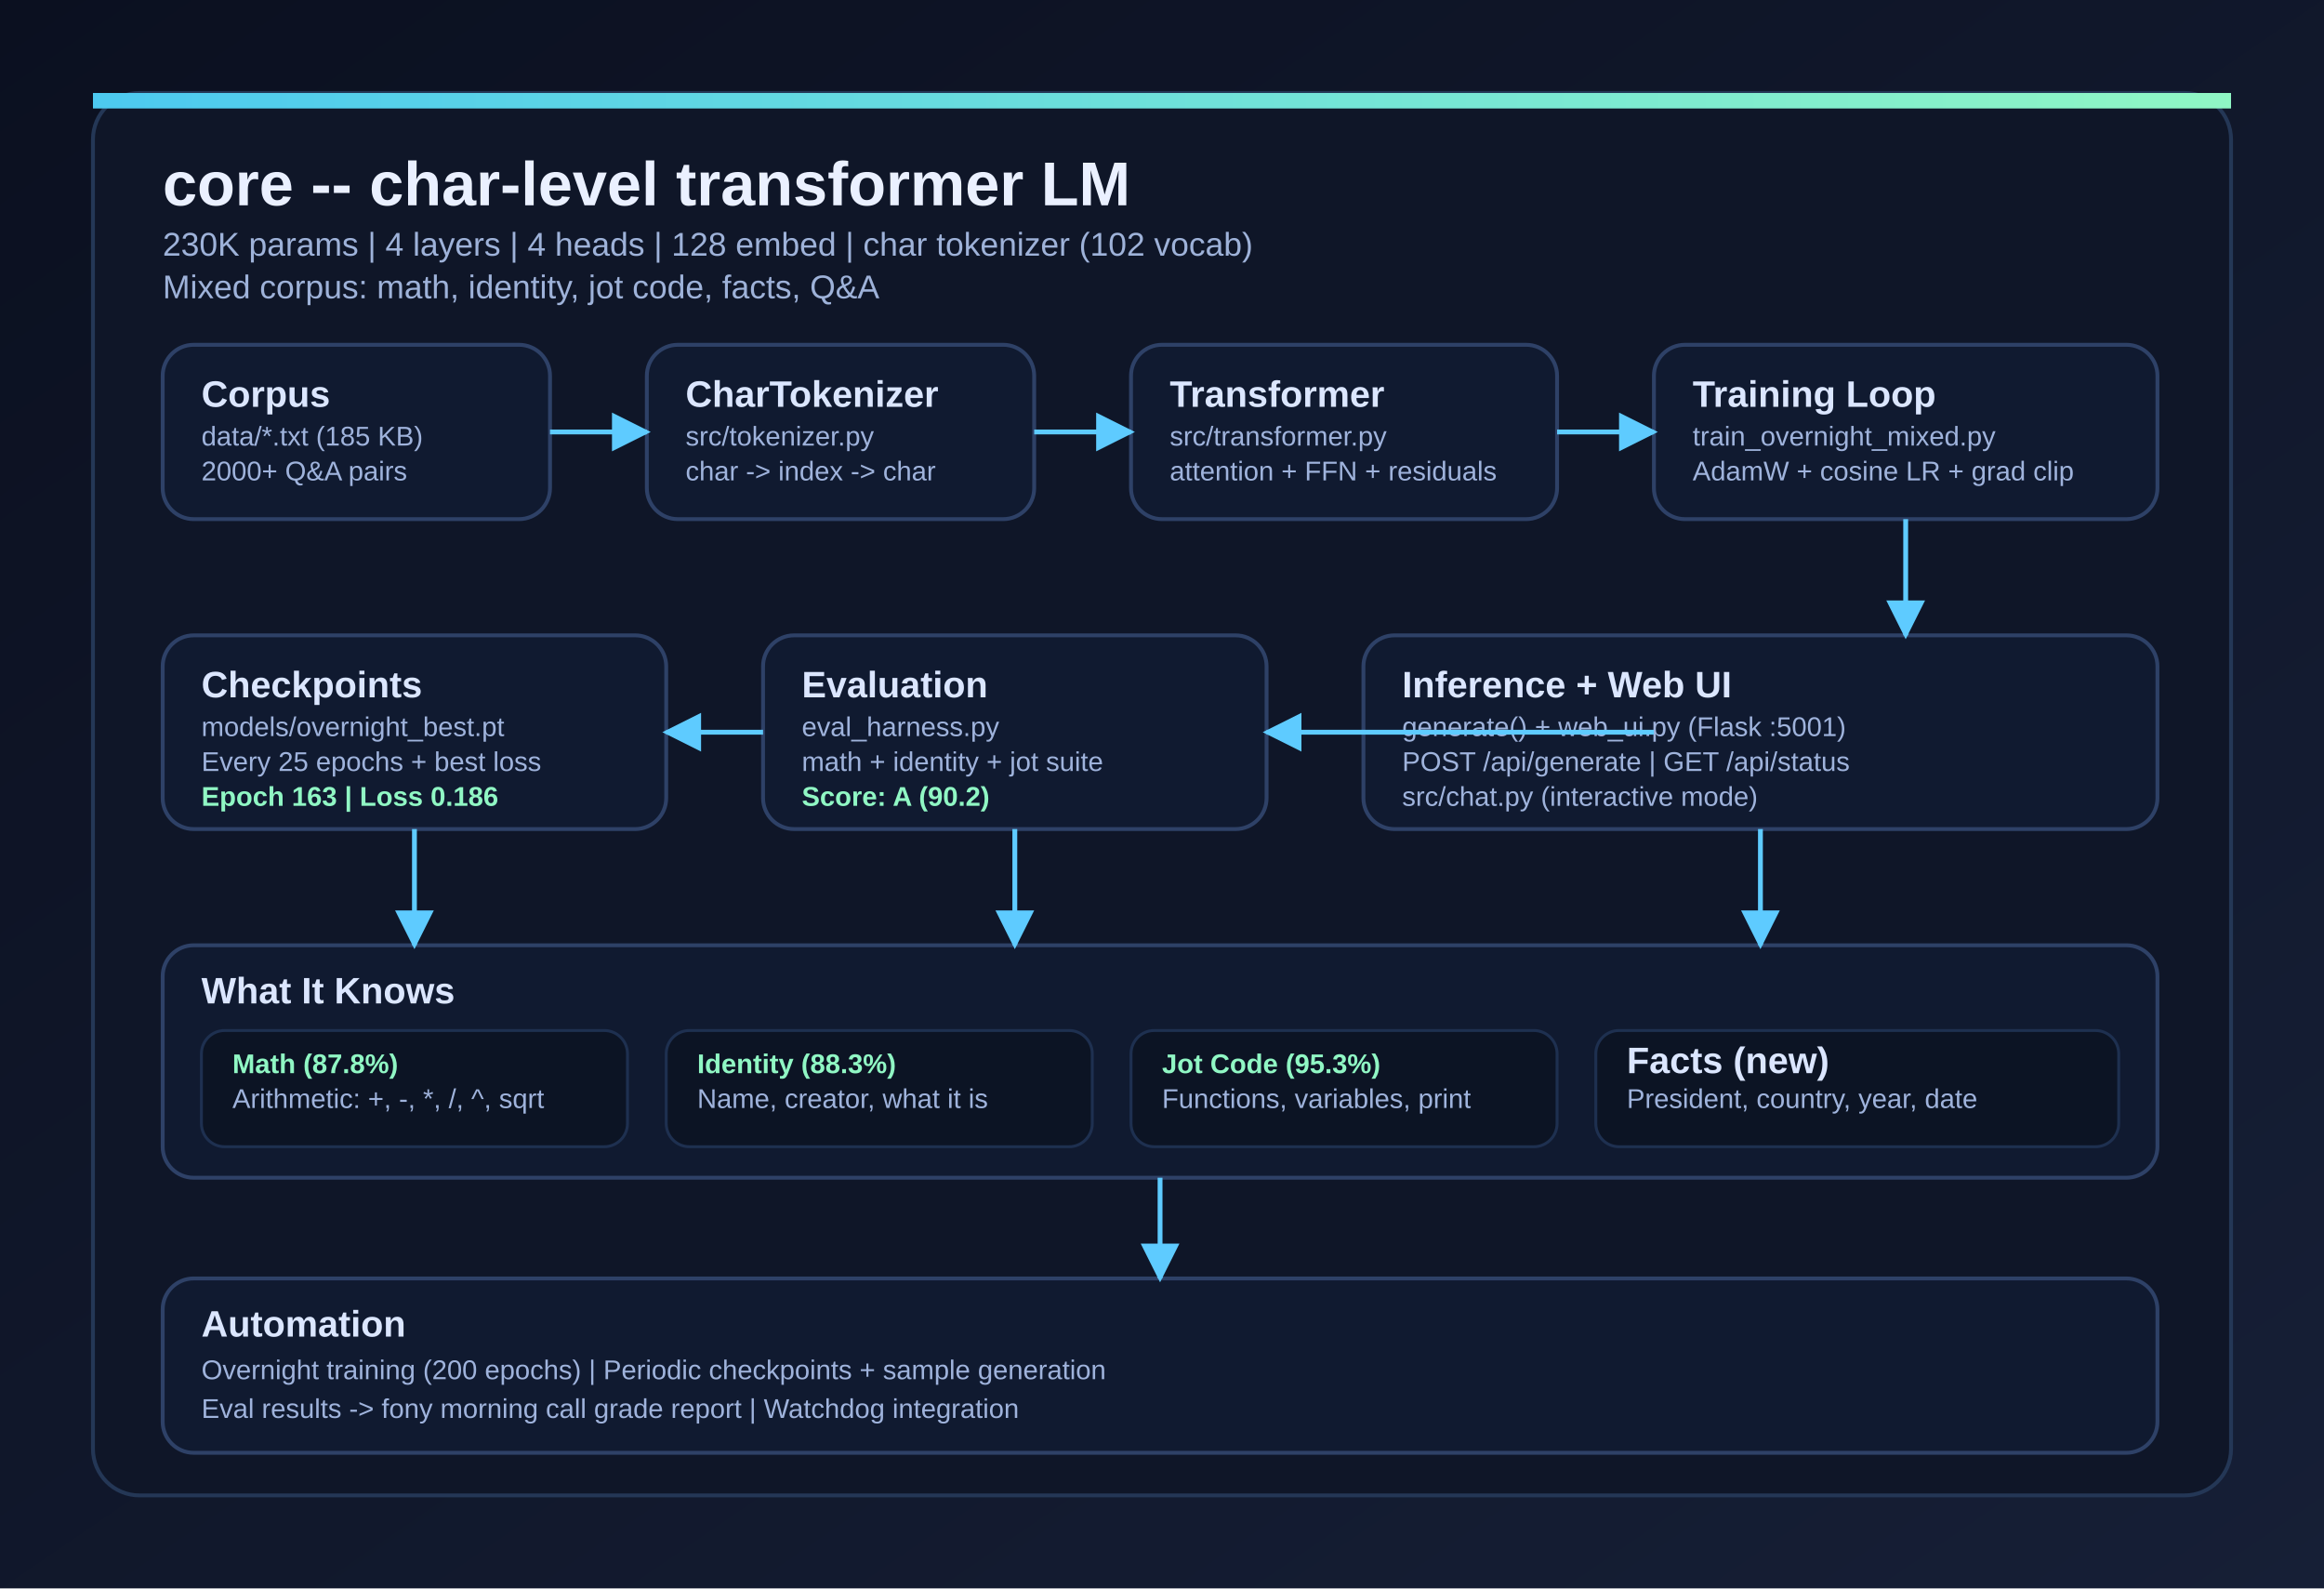
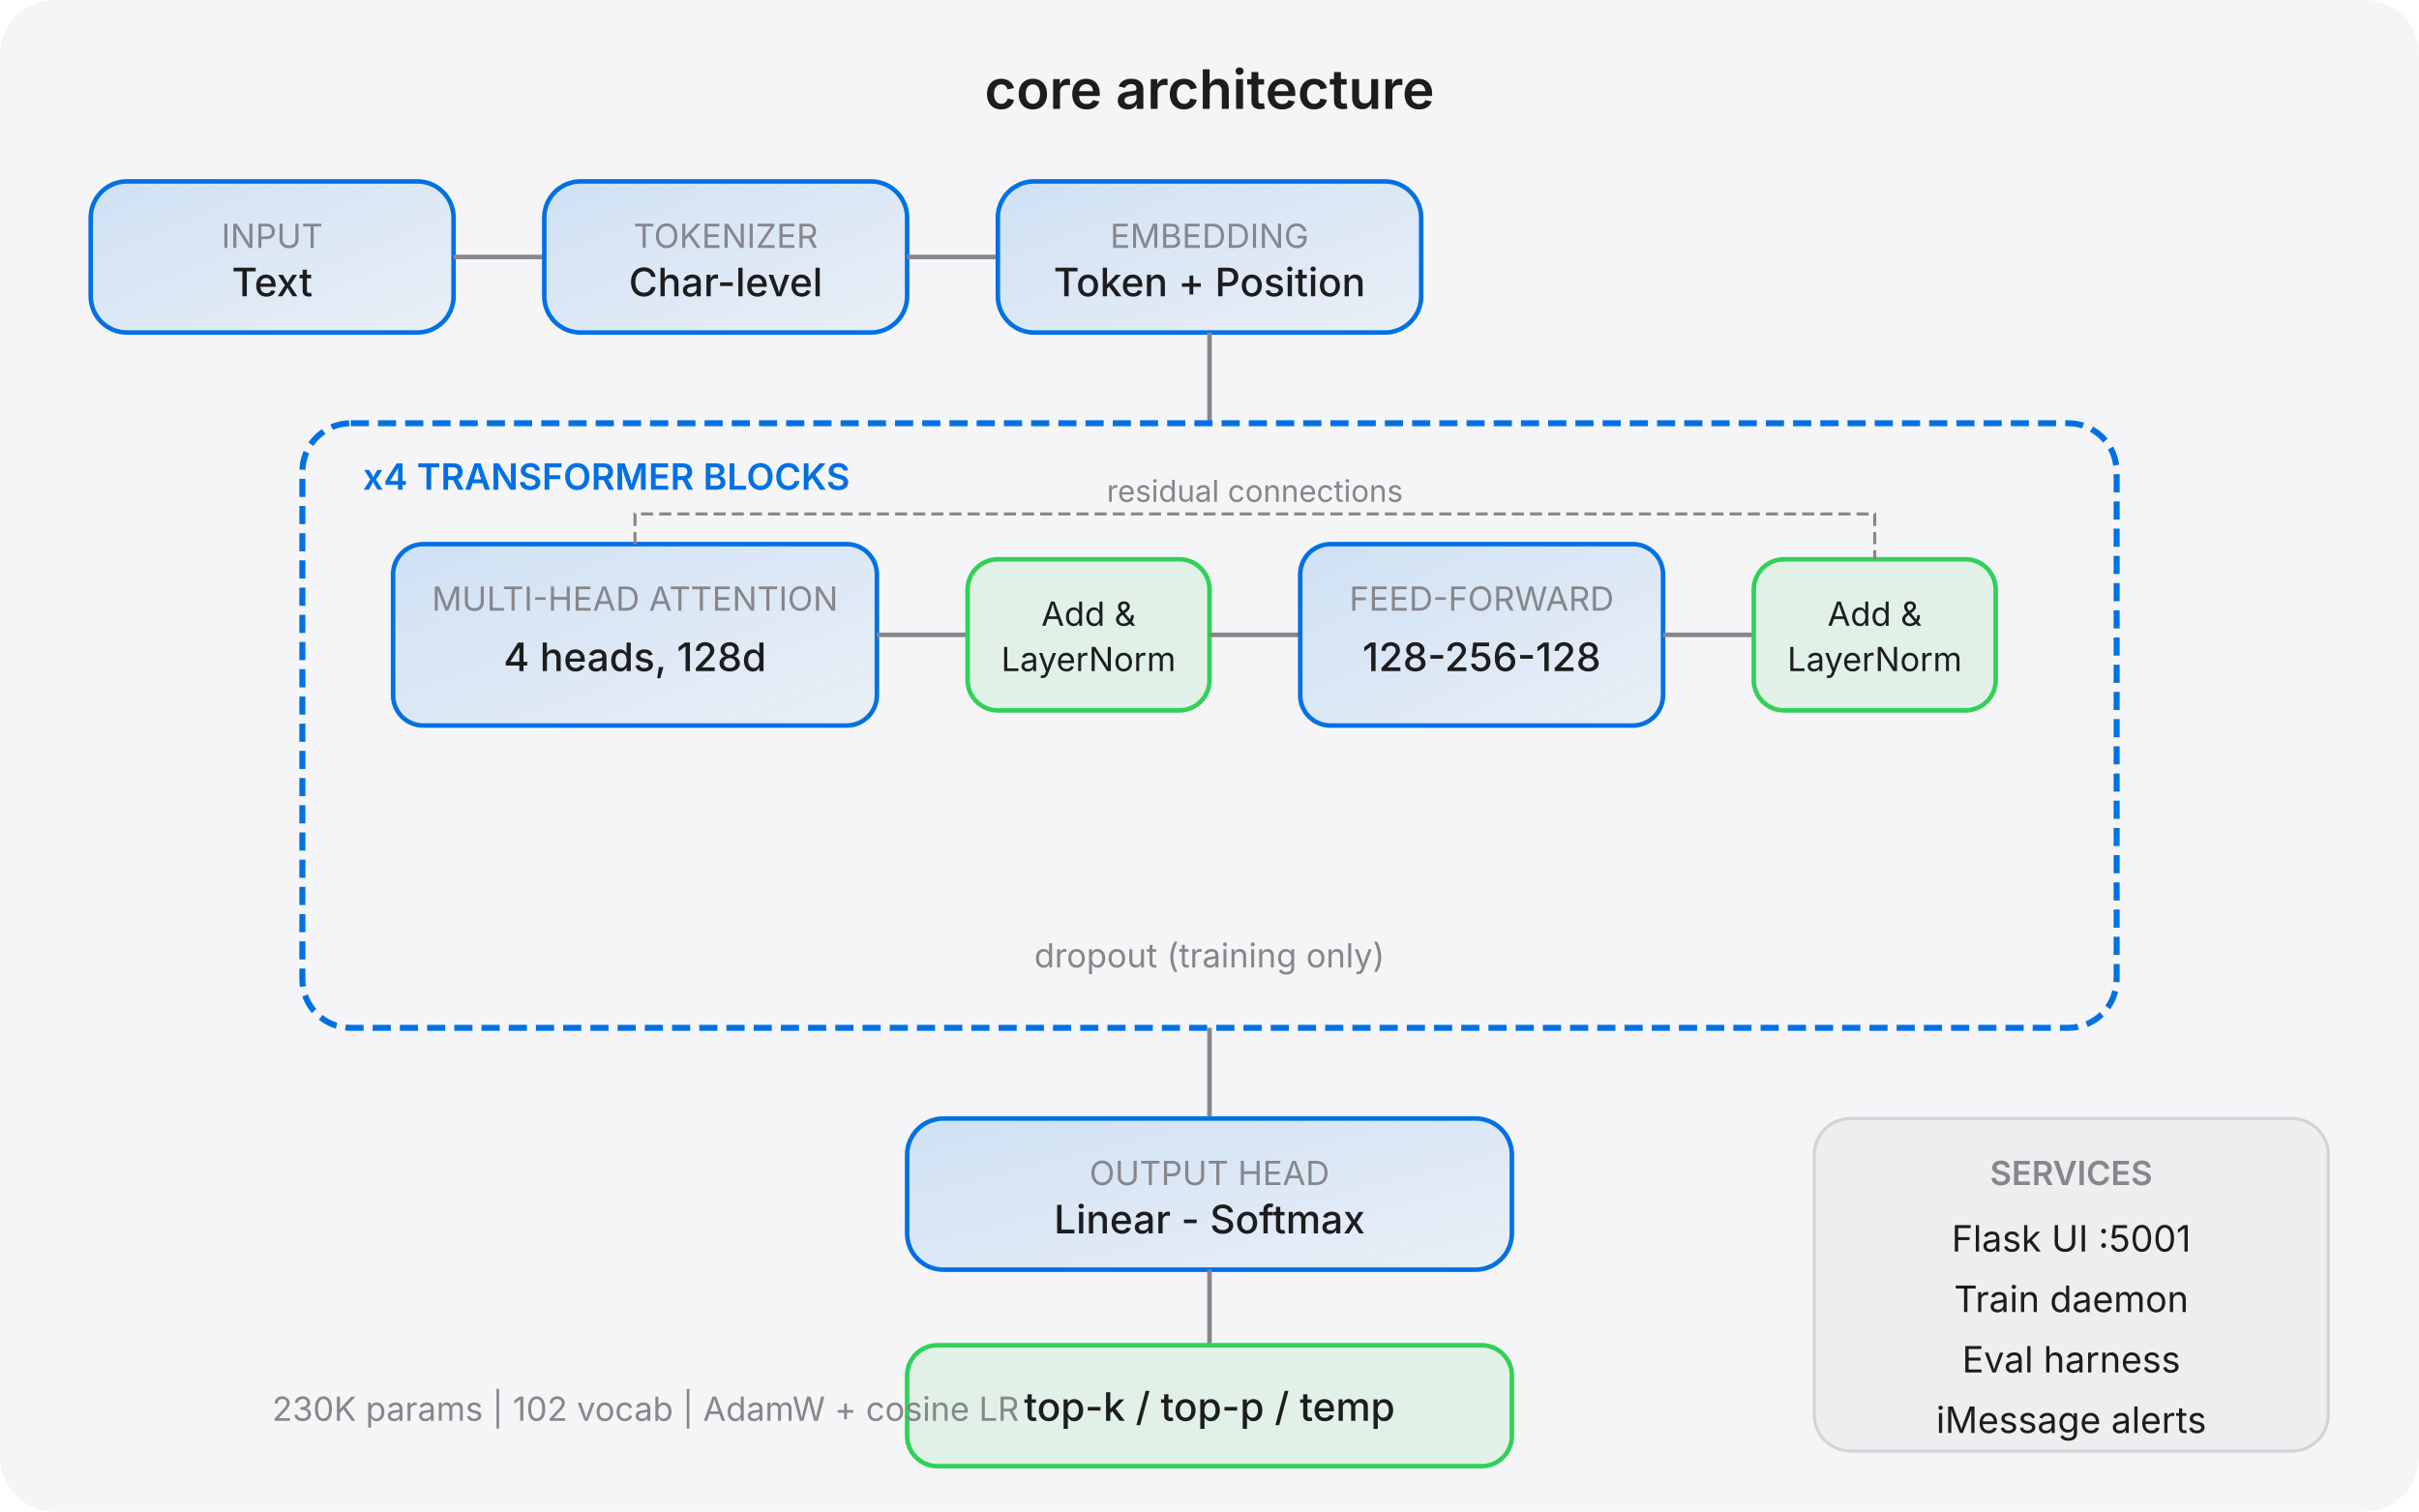
- <svg xmlns="http://www.w3.org/2000/svg" viewBox="0 0 1200 820" role="img" aria-labelledby="title desc">
+ <svg xmlns="http://www.w3.org/2000/svg" viewBox="0 0 800 500" font-family="-apple-system, BlinkMacSystemFont, sans-serif">
  <defs>
-     <linearGradient id="bg" x1="0" y1="0" x2="1" y2="1">
-       <stop offset="0%" stop-color="#0b1020" />
-       <stop offset="100%" stop-color="#161f36" />
+     <linearGradient id="blue" x1="0%" y1="0%" x2="100%" y2="100%">
+       <stop offset="0%" style="stop-color:#0071e3;stop-opacity:0.15" />
+       <stop offset="100%" style="stop-color:#0071e3;stop-opacity:0.05" />
    </linearGradient>
-     <linearGradient id="accent" x1="0" y1="0" x2="1" y2="0">
-       <stop offset="0%" stop-color="#4cc9f0" />
-       <stop offset="100%" stop-color="#90f7c4" />
-     </linearGradient>
-     <style>
-       .h { fill:#eaf0ff; font:700 32px 'Avenir Next',Segoe UI,Arial,sans-serif; }
-       .s { fill:#9eb2d9; font:500 17px 'Avenir Next',Segoe UI,Arial,sans-serif; }
-       .b { fill:#101a30; stroke:#2e4167; stroke-width:2; rx:16; }
-       .bg { fill:#0c1424; stroke:#1e3050; stroke-width:1.5; rx:12; }
-       .t { fill:#dbe6ff; font:600 19px 'Avenir Next',Segoe UI,Arial,sans-serif; }
-       .n { fill:#9fb3dc; font:500 14px 'Avenir Next',Segoe UI,Arial,sans-serif; }
-       .g { fill:#90f7c4; font:700 14px 'Avenir Next',Segoe UI,Arial,sans-serif; }
-       .a { stroke:#5ecbff; stroke-width:2.5; fill:none; marker-end:url(#arrow); }
-     </style>
-     <marker id="arrow" viewBox="0 0 10 10" refX="9" refY="5" markerWidth="8" markerHeight="8" orient="auto-start-reverse">
-       <path d="M 0 0 L 10 5 L 0 10 z" fill="#5ecbff" />
-     </marker>
  </defs>
-   <rect width="1200" height="820" fill="url(#bg)" />
-   <rect x="48" y="48" width="1104" height="724" rx="24" fill="#0f1628" stroke="#243756" stroke-width="2" />
-   <rect x="48" y="48" width="1104" height="8" fill="url(#accent)" />
-   <text x="84" y="106" class="h">core -- char-level transformer LM</text>
-   <text x="84" y="132" class="s">230K params | 4 layers | 4 heads | 128 embed | char tokenizer (102 vocab)</text>
-   <text x="84" y="154" class="s">Mixed corpus: math, identity, jot code, facts, Q&amp;A</text>
-   <rect x="84" y="178" width="200" height="90" class="b" />
-   <text x="104" y="210" class="t">Corpus</text>
-   <text x="104" y="230" class="n">data/*.txt (185 KB)</text>
-   <text x="104" y="248" class="n">2000+ Q&amp;A pairs</text>
-   <rect x="334" y="178" width="200" height="90" class="b" />
-   <text x="354" y="210" class="t">CharTokenizer</text>
-   <text x="354" y="230" class="n">src/tokenizer.py</text>
-   <text x="354" y="248" class="n">char -&gt; index -&gt; char</text>
-   <rect x="584" y="178" width="220" height="90" class="b" />
-   <text x="604" y="210" class="t">Transformer</text>
-   <text x="604" y="230" class="n">src/transformer.py</text>
-   <text x="604" y="248" class="n">attention + FFN + residuals</text>
-   <rect x="854" y="178" width="260" height="90" class="b" />
-   <text x="874" y="210" class="t">Training Loop</text>
-   <text x="874" y="230" class="n">train_overnight_mixed.py</text>
-   <text x="874" y="248" class="n">AdamW + cosine LR + grad clip</text>
-   <rect x="84" y="328" width="260" height="100" class="b" />
-   <text x="104" y="360" class="t">Checkpoints</text>
-   <text x="104" y="380" class="n">models/overnight_best.pt</text>
-   <text x="104" y="398" class="n">Every 25 epochs + best loss</text>
-   <text x="104" y="416" class="g">Epoch 163 | Loss 0.186</text>
-   <rect x="394" y="328" width="260" height="100" class="b" />
-   <text x="414" y="360" class="t">Evaluation</text>
-   <text x="414" y="380" class="n">eval_harness.py</text>
-   <text x="414" y="398" class="n">math + identity + jot suite</text>
-   <text x="414" y="416" class="g">Score: A (90.2)</text>
-   <rect x="704" y="328" width="410" height="100" class="b" />
-   <text x="724" y="360" class="t">Inference + Web UI</text>
-   <text x="724" y="380" class="n">generate() + web_ui.py (Flask :5001)</text>
-   <text x="724" y="398" class="n">POST /api/generate | GET /api/status</text>
-   <text x="724" y="416" class="n">src/chat.py (interactive mode)</text>
-   <rect x="84" y="488" width="1030" height="120" class="b" />
-   <text x="104" y="518" class="t">What It Knows</text>
-   <rect x="104" y="532" width="220" height="60" class="bg" />
-   <text x="120" y="554" class="g">Math (87.8%)</text>
-   <text x="120" y="572" class="n">Arithmetic: +, -, *, /, ^, sqrt</text>
-   <rect x="344" y="532" width="220" height="60" class="bg" />
-   <text x="360" y="554" class="g">Identity (88.3%)</text>
-   <text x="360" y="572" class="n">Name, creator, what it is</text>
-   <rect x="584" y="532" width="220" height="60" class="bg" />
-   <text x="600" y="554" class="g">Jot Code (95.3%)</text>
-   <text x="600" y="572" class="n">Functions, variables, print</text>
-   <rect x="824" y="532" width="270" height="60" class="bg" />
-   <text x="840" y="554" class="t">Facts (new)</text>
-   <text x="840" y="572" class="n">President, country, year, date</text>
-   <rect x="84" y="660" width="1030" height="90" class="b" />
-   <text x="104" y="690" class="t">Automation</text>
-   <text x="104" y="712" class="n">Overnight training (200 epochs) | Periodic checkpoints + sample generation</text>
-   <text x="104" y="732" class="n">Eval results -&gt; fony morning call grade report | Watchdog integration</text>
-   <path d="M284 223 L334 223" class="a" />
-   <path d="M534 223 L584 223" class="a" />
-   <path d="M804 223 L854 223" class="a" />
-   <path d="M984 268 L984 328" class="a" />
-   <path d="M854 378 L654 378" class="a" />
-   <path d="M394 378 L344 378" class="a" />
-   <path d="M214 428 L214 488" class="a" />
-   <path d="M524 428 L524 488" class="a" />
-   <path d="M909 428 L909 488" class="a" />
-   <path d="M599 608 L599 660" class="a" />
+   <rect width="800" height="500" rx="18" fill="#f5f5f7" />
+   <text x="400" y="36" text-anchor="middle" font-size="18" font-weight="600" fill="#1d1d1f">core architecture</text>
+   <rect x="30" y="60" width="120" height="50" rx="12" fill="url(#blue)" stroke="#0071e3" stroke-width="1.5" />
+   <text x="90" y="82" text-anchor="middle" font-size="11" fill="#86868b">INPUT</text>
+   <text x="90" y="98" text-anchor="middle" font-size="13" font-weight="500" fill="#1d1d1f">Text</text>
+   <line x1="150" y1="85" x2="180" y2="85" stroke="#86868b" stroke-width="1.5" />
+   <rect x="180" y="60" width="120" height="50" rx="12" fill="url(#blue)" stroke="#0071e3" stroke-width="1.5" />
+   <text x="240" y="82" text-anchor="middle" font-size="11" fill="#86868b">TOKENIZER</text>
+   <text x="240" y="98" text-anchor="middle" font-size="13" font-weight="500" fill="#1d1d1f">Char-level</text>
+   <line x1="300" y1="85" x2="330" y2="85" stroke="#86868b" stroke-width="1.5" />
+   <rect x="330" y="60" width="140" height="50" rx="12" fill="url(#blue)" stroke="#0071e3" stroke-width="1.5" />
+   <text x="400" y="82" text-anchor="middle" font-size="11" fill="#86868b">EMBEDDING</text>
+   <text x="400" y="98" text-anchor="middle" font-size="13" font-weight="500" fill="#1d1d1f">Token + Position</text>
+   <line x1="400" y1="110" x2="400" y2="140" stroke="#86868b" stroke-width="1.5" />
+   <rect x="100" y="140" width="600" height="200" rx="16" fill="none" stroke="#0071e3" stroke-width="2" stroke-dasharray="6,3" />
+   <text x="120" y="162" font-size="12" font-weight="600" fill="#0071e3">x4 TRANSFORMER BLOCKS</text>
+   <rect x="130" y="180" width="160" height="60" rx="10" fill="url(#blue)" stroke="#0071e3" stroke-width="1.5" />
+   <text x="210" y="202" text-anchor="middle" font-size="11" fill="#86868b">MULTI-HEAD ATTENTION</text>
+   <text x="210" y="222" text-anchor="middle" font-size="13" font-weight="500" fill="#1d1d1f">4 heads, 128d</text>
+   <line x1="290" y1="210" x2="320" y2="210" stroke="#86868b" stroke-width="1.5" />
+   <rect x="320" y="185" width="80" height="50" rx="10" fill="rgba(48,209,88,0.1)" stroke="#30d158" stroke-width="1.5" />
+   <text x="360" y="207" text-anchor="middle" font-size="11" fill="#1d1d1f">Add &amp;</text>
+   <text x="360" y="222" text-anchor="middle" font-size="11" fill="#1d1d1f">LayerNorm</text>
+   <line x1="400" y1="210" x2="430" y2="210" stroke="#86868b" stroke-width="1.5" />
+   <rect x="430" y="180" width="120" height="60" rx="10" fill="url(#blue)" stroke="#0071e3" stroke-width="1.5" />
+   <text x="490" y="202" text-anchor="middle" font-size="11" fill="#86868b">FEED-FORWARD</text>
+   <text x="490" y="222" text-anchor="middle" font-size="13" font-weight="500" fill="#1d1d1f">128-256-128</text>
+   <line x1="550" y1="210" x2="580" y2="210" stroke="#86868b" stroke-width="1.5" />
+   <rect x="580" y="185" width="80" height="50" rx="10" fill="rgba(48,209,88,0.1)" stroke="#30d158" stroke-width="1.5" />
+   <text x="620" y="207" text-anchor="middle" font-size="11" fill="#1d1d1f">Add &amp;</text>
+   <text x="620" y="222" text-anchor="middle" font-size="11" fill="#1d1d1f">LayerNorm</text>
+   <path d="M210,180 L210,170 L620,170 L620,185" fill="none" stroke="#86868b" stroke-width="1" stroke-dasharray="4,2" />
+   <text x="415" y="166" text-anchor="middle" font-size="10" fill="#86868b">residual connections</text>
+   <text x="400" y="320" text-anchor="middle" font-size="11" fill="#86868b">dropout (training only)</text>
+   <line x1="400" y1="340" x2="400" y2="370" stroke="#86868b" stroke-width="1.5" />
+   <rect x="300" y="370" width="200" height="50" rx="12" fill="url(#blue)" stroke="#0071e3" stroke-width="1.5" />
+   <text x="400" y="392" text-anchor="middle" font-size="11" fill="#86868b">OUTPUT HEAD</text>
+   <text x="400" y="408" text-anchor="middle" font-size="13" font-weight="500" fill="#1d1d1f">Linear - Softmax</text>
+   <line x1="400" y1="420" x2="400" y2="445" stroke="#86868b" stroke-width="1.5" />
+   <rect x="300" y="445" width="200" height="40" rx="10" fill="rgba(48,209,88,0.1)" stroke="#30d158" stroke-width="1.5" />
+   <text x="400" y="470" text-anchor="middle" font-size="13" font-weight="500" fill="#1d1d1f">top-k / top-p / temp</text>
+   <rect x="600" y="370" width="170" height="110" rx="12" fill="rgba(0,0,0,0.03)" stroke="#d2d2d7" stroke-width="1" />
+   <text x="685" y="392" text-anchor="middle" font-size="11" font-weight="600" fill="#86868b">SERVICES</text>
+   <text x="685" y="414" text-anchor="middle" font-size="12" fill="#1d1d1f">Flask UI :5001</text>
+   <text x="685" y="434" text-anchor="middle" font-size="12" fill="#1d1d1f">Train daemon</text>
+   <text x="685" y="454" text-anchor="middle" font-size="12" fill="#1d1d1f">Eval harness</text>
+   <text x="685" y="474" text-anchor="middle" font-size="12" fill="#1d1d1f">iMessage alerts</text>
+   <text x="90" y="470" font-size="11" fill="#86868b">230K params | 102 vocab | AdamW + cosine LR</text>
</svg>
